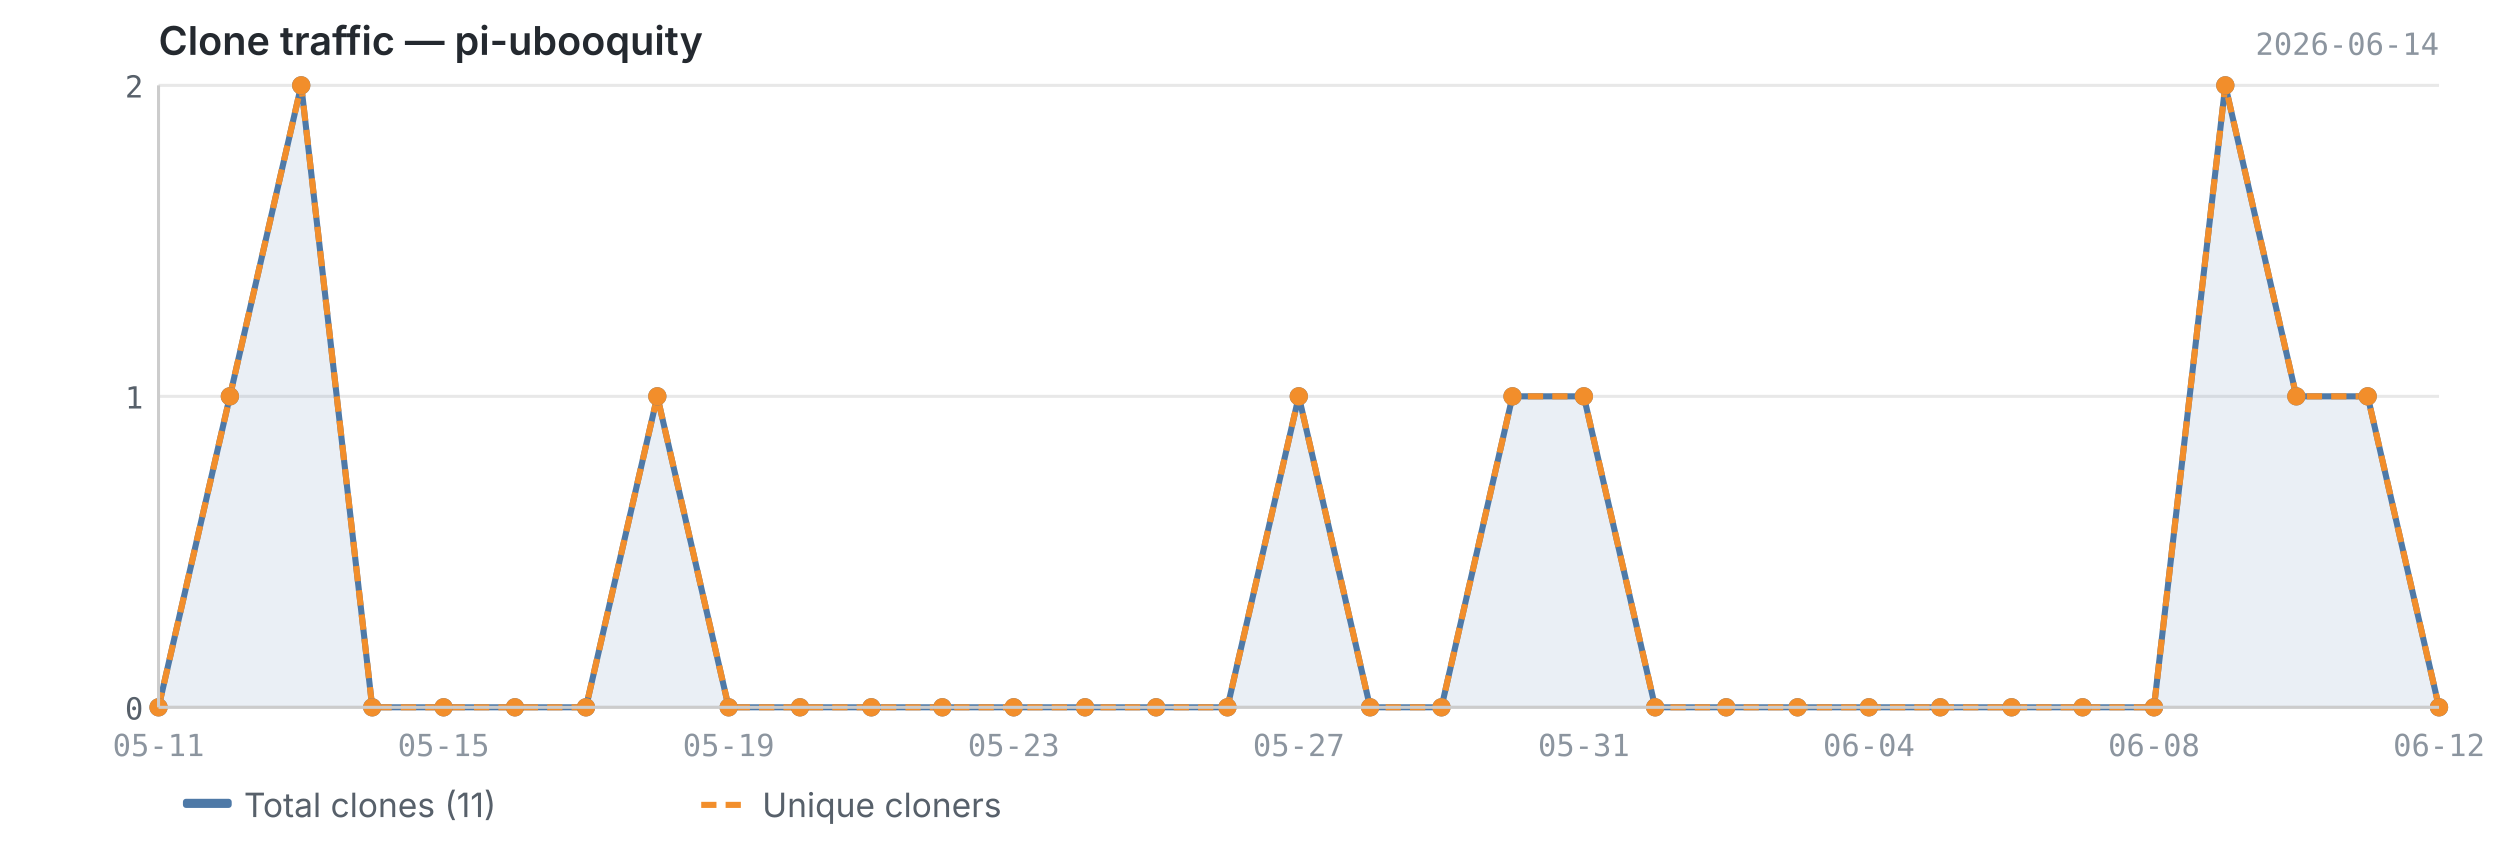
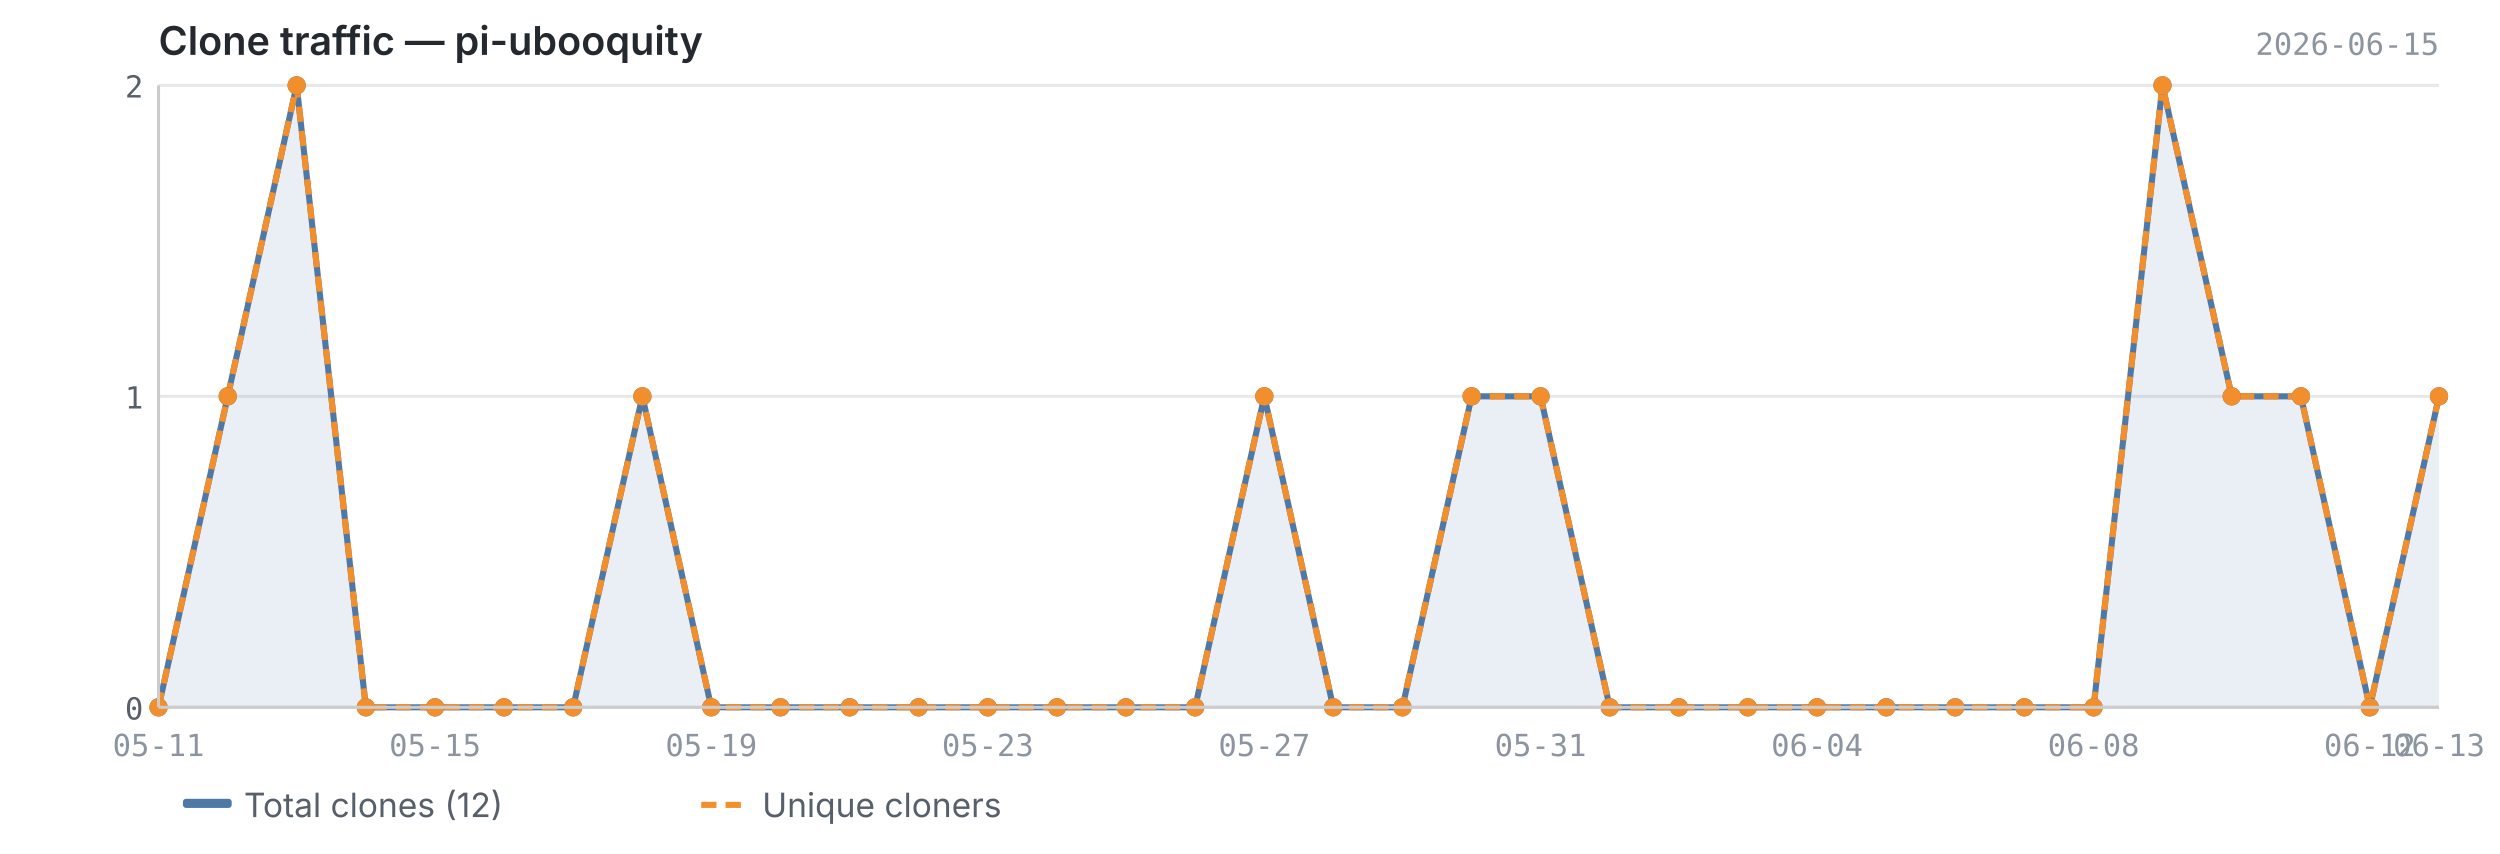
<svg xmlns="http://www.w3.org/2000/svg" viewBox="0 0 820 280" width="820" height="280">
  <text x="52" y="18" font-size="13" font-weight="600" fill="#24292f" font-family="-apple-system, BlinkMacSystemFont, 'Segoe UI', sans-serif">Clone traffic — pi-ubooquity</text>
-   <text x="800" y="18" font-size="10" fill="#8c959f" font-family="ui-monospace, SFMono-Regular, 'SF Mono', Menlo, monospace" text-anchor="end">2026-06-14</text>
+   <text x="800" y="18" font-size="10" fill="#8c959f" font-family="ui-monospace, SFMono-Regular, 'SF Mono', Menlo, monospace" text-anchor="end">2026-06-15</text>
  <line x1="52" y1="232.0" x2="800" y2="232.0" stroke="#e8e8e8" stroke-width="1" />
  <line x1="52" y1="130.0" x2="800" y2="130.0" stroke="#e8e8e8" stroke-width="1" />
  <line x1="52" y1="28.0" x2="800" y2="28.0" stroke="#e8e8e8" stroke-width="1" />
-   <path d="M52.0,232.0 L52.0,232.0 L75.4,130.0 L98.8,28.0 L122.1,232.0 L145.5,232.0 L168.9,232.0 L192.2,232.0 L215.6,130.0 L239.0,232.0 L262.4,232.0 L285.8,232.0 L309.1,232.0 L332.5,232.0 L355.9,232.0 L379.2,232.0 L402.6,232.0 L426.0,130.0 L449.4,232.0 L472.8,232.0 L496.1,130.0 L519.5,130.0 L542.9,232.0 L566.2,232.0 L589.6,232.0 L613.0,232.0 L636.4,232.0 L659.8,232.0 L683.1,232.0 L706.5,232.0 L729.9,28.0 L753.2,130.0 L776.6,130.0 L800.0,232.0 L800.0,232.0 L52.0,232.0Z" fill="#4e79a7" opacity="0.12" />
-   <polyline points="52.0,232.0 75.4,130.0 98.8,28.0 122.1,232.0 145.5,232.0 168.9,232.0 192.2,232.0 215.6,130.0 239.0,232.0 262.4,232.0 285.8,232.0 309.1,232.0 332.5,232.0 355.9,232.0 379.2,232.0 402.6,232.0 426.0,130.0 449.4,232.0 472.8,232.0 496.1,130.0 519.5,130.0 542.9,232.0 566.2,232.0 589.6,232.0 613.0,232.0 636.4,232.0 659.8,232.0 683.1,232.0 706.5,232.0 729.9,28.0 753.2,130.0 776.6,130.0 800.0,232.0" fill="none" stroke="#4e79a7" stroke-width="2" stroke-linejoin="round" />
-   <polyline points="52.0,232.0 75.4,130.0 98.8,28.0 122.1,232.0 145.5,232.0 168.9,232.0 192.2,232.0 215.6,130.0 239.0,232.0 262.4,232.0 285.8,232.0 309.1,232.0 332.5,232.0 355.9,232.0 379.2,232.0 402.6,232.0 426.0,130.0 449.4,232.0 472.8,232.0 496.1,130.0 519.5,130.0 542.9,232.0 566.2,232.0 589.6,232.0 613.0,232.0 636.4,232.0 659.8,232.0 683.1,232.0 706.5,232.0 729.9,28.0 753.2,130.0 776.6,130.0 800.0,232.0" fill="none" stroke="#f28e2b" stroke-width="2" stroke-linejoin="round" stroke-dasharray="5,3" />
+   <path d="M52.0,232.0 L52.0,232.0 L74.7,130.0 L97.3,28.0 L120.0,232.0 L142.7,232.0 L165.3,232.0 L188.0,232.0 L210.7,130.0 L233.3,232.0 L256.0,232.0 L278.7,232.0 L301.3,232.0 L324.0,232.0 L346.7,232.0 L369.3,232.0 L392.0,232.0 L414.7,130.0 L437.3,232.0 L460.0,232.0 L482.7,130.0 L505.3,130.0 L528.0,232.0 L550.7,232.0 L573.3,232.0 L596.0,232.0 L618.7,232.0 L641.3,232.0 L664.0,232.0 L686.7,232.0 L709.3,28.0 L732.0,130.0 L754.7,130.0 L777.3,232.0 L800.0,130.0 L800.0,232.0 L52.0,232.0Z" fill="#4e79a7" opacity="0.12" />
+   <polyline points="52.0,232.0 74.7,130.0 97.3,28.0 120.0,232.0 142.7,232.0 165.3,232.0 188.0,232.0 210.7,130.0 233.3,232.0 256.0,232.0 278.7,232.0 301.3,232.0 324.0,232.0 346.7,232.0 369.3,232.0 392.0,232.0 414.7,130.0 437.3,232.0 460.0,232.0 482.7,130.0 505.3,130.0 528.0,232.0 550.7,232.0 573.3,232.0 596.0,232.0 618.7,232.0 641.3,232.0 664.0,232.0 686.7,232.0 709.3,28.0 732.0,130.0 754.7,130.0 777.3,232.0 800.0,130.0" fill="none" stroke="#4e79a7" stroke-width="2" stroke-linejoin="round" />
+   <polyline points="52.0,232.0 74.7,130.0 97.3,28.0 120.0,232.0 142.7,232.0 165.3,232.0 188.0,232.0 210.7,130.0 233.3,232.0 256.0,232.0 278.7,232.0 301.3,232.0 324.0,232.0 346.7,232.0 369.3,232.0 392.0,232.0 414.7,130.0 437.3,232.0 460.0,232.0 482.7,130.0 505.3,130.0 528.0,232.0 550.7,232.0 573.3,232.0 596.0,232.0 618.7,232.0 641.3,232.0 664.0,232.0 686.7,232.0 709.3,28.0 732.0,130.0 754.7,130.0 777.3,232.0 800.0,130.0" fill="none" stroke="#f28e2b" stroke-width="2" stroke-linejoin="round" stroke-dasharray="5,3" />
  <circle cx="52.0" cy="232.0" r="3" fill="#4e79a7" />
-   <circle cx="75.4" cy="130.0" r="3" fill="#4e79a7" />
-   <circle cx="98.8" cy="28.0" r="3" fill="#4e79a7" />
-   <circle cx="122.1" cy="232.0" r="3" fill="#4e79a7" />
-   <circle cx="145.5" cy="232.0" r="3" fill="#4e79a7" />
-   <circle cx="168.9" cy="232.0" r="3" fill="#4e79a7" />
-   <circle cx="192.2" cy="232.0" r="3" fill="#4e79a7" />
-   <circle cx="215.6" cy="130.0" r="3" fill="#4e79a7" />
-   <circle cx="239.0" cy="232.0" r="3" fill="#4e79a7" />
-   <circle cx="262.4" cy="232.0" r="3" fill="#4e79a7" />
-   <circle cx="285.8" cy="232.0" r="3" fill="#4e79a7" />
-   <circle cx="309.1" cy="232.0" r="3" fill="#4e79a7" />
-   <circle cx="332.5" cy="232.0" r="3" fill="#4e79a7" />
-   <circle cx="355.9" cy="232.0" r="3" fill="#4e79a7" />
-   <circle cx="379.2" cy="232.0" r="3" fill="#4e79a7" />
-   <circle cx="402.6" cy="232.0" r="3" fill="#4e79a7" />
-   <circle cx="426.0" cy="130.0" r="3" fill="#4e79a7" />
-   <circle cx="449.4" cy="232.0" r="3" fill="#4e79a7" />
-   <circle cx="472.8" cy="232.0" r="3" fill="#4e79a7" />
-   <circle cx="496.1" cy="130.0" r="3" fill="#4e79a7" />
-   <circle cx="519.5" cy="130.0" r="3" fill="#4e79a7" />
-   <circle cx="542.9" cy="232.0" r="3" fill="#4e79a7" />
-   <circle cx="566.2" cy="232.0" r="3" fill="#4e79a7" />
-   <circle cx="589.6" cy="232.0" r="3" fill="#4e79a7" />
-   <circle cx="613.0" cy="232.0" r="3" fill="#4e79a7" />
-   <circle cx="636.4" cy="232.0" r="3" fill="#4e79a7" />
-   <circle cx="659.8" cy="232.0" r="3" fill="#4e79a7" />
-   <circle cx="683.1" cy="232.0" r="3" fill="#4e79a7" />
-   <circle cx="706.5" cy="232.0" r="3" fill="#4e79a7" />
-   <circle cx="729.9" cy="28.0" r="3" fill="#4e79a7" />
-   <circle cx="753.2" cy="130.0" r="3" fill="#4e79a7" />
-   <circle cx="776.6" cy="130.0" r="3" fill="#4e79a7" />
-   <circle cx="800.0" cy="232.0" r="3" fill="#4e79a7" />
+   <circle cx="74.7" cy="130.0" r="3" fill="#4e79a7" />
+   <circle cx="97.3" cy="28.0" r="3" fill="#4e79a7" />
+   <circle cx="120.0" cy="232.0" r="3" fill="#4e79a7" />
+   <circle cx="142.7" cy="232.0" r="3" fill="#4e79a7" />
+   <circle cx="165.3" cy="232.0" r="3" fill="#4e79a7" />
+   <circle cx="188.0" cy="232.0" r="3" fill="#4e79a7" />
+   <circle cx="210.7" cy="130.0" r="3" fill="#4e79a7" />
+   <circle cx="233.3" cy="232.0" r="3" fill="#4e79a7" />
+   <circle cx="256.0" cy="232.0" r="3" fill="#4e79a7" />
+   <circle cx="278.7" cy="232.0" r="3" fill="#4e79a7" />
+   <circle cx="301.3" cy="232.0" r="3" fill="#4e79a7" />
+   <circle cx="324.0" cy="232.0" r="3" fill="#4e79a7" />
+   <circle cx="346.7" cy="232.0" r="3" fill="#4e79a7" />
+   <circle cx="369.3" cy="232.0" r="3" fill="#4e79a7" />
+   <circle cx="392.0" cy="232.0" r="3" fill="#4e79a7" />
+   <circle cx="414.7" cy="130.0" r="3" fill="#4e79a7" />
+   <circle cx="437.3" cy="232.0" r="3" fill="#4e79a7" />
+   <circle cx="460.0" cy="232.0" r="3" fill="#4e79a7" />
+   <circle cx="482.7" cy="130.0" r="3" fill="#4e79a7" />
+   <circle cx="505.3" cy="130.0" r="3" fill="#4e79a7" />
+   <circle cx="528.0" cy="232.0" r="3" fill="#4e79a7" />
+   <circle cx="550.7" cy="232.0" r="3" fill="#4e79a7" />
+   <circle cx="573.3" cy="232.0" r="3" fill="#4e79a7" />
+   <circle cx="596.0" cy="232.0" r="3" fill="#4e79a7" />
+   <circle cx="618.7" cy="232.0" r="3" fill="#4e79a7" />
+   <circle cx="641.3" cy="232.0" r="3" fill="#4e79a7" />
+   <circle cx="664.0" cy="232.0" r="3" fill="#4e79a7" />
+   <circle cx="686.7" cy="232.0" r="3" fill="#4e79a7" />
+   <circle cx="709.3" cy="28.0" r="3" fill="#4e79a7" />
+   <circle cx="732.0" cy="130.0" r="3" fill="#4e79a7" />
+   <circle cx="754.7" cy="130.0" r="3" fill="#4e79a7" />
+   <circle cx="777.3" cy="232.0" r="3" fill="#4e79a7" />
+   <circle cx="800.0" cy="130.0" r="3" fill="#4e79a7" />
  <circle cx="52.0" cy="232.0" r="3" fill="#f28e2b" />
-   <circle cx="75.4" cy="130.0" r="3" fill="#f28e2b" />
-   <circle cx="98.8" cy="28.0" r="3" fill="#f28e2b" />
-   <circle cx="122.1" cy="232.0" r="3" fill="#f28e2b" />
-   <circle cx="145.5" cy="232.0" r="3" fill="#f28e2b" />
-   <circle cx="168.9" cy="232.0" r="3" fill="#f28e2b" />
-   <circle cx="192.2" cy="232.0" r="3" fill="#f28e2b" />
-   <circle cx="215.6" cy="130.0" r="3" fill="#f28e2b" />
-   <circle cx="239.0" cy="232.0" r="3" fill="#f28e2b" />
-   <circle cx="262.4" cy="232.0" r="3" fill="#f28e2b" />
-   <circle cx="285.8" cy="232.0" r="3" fill="#f28e2b" />
-   <circle cx="309.1" cy="232.0" r="3" fill="#f28e2b" />
-   <circle cx="332.5" cy="232.0" r="3" fill="#f28e2b" />
-   <circle cx="355.9" cy="232.0" r="3" fill="#f28e2b" />
-   <circle cx="379.2" cy="232.0" r="3" fill="#f28e2b" />
-   <circle cx="402.6" cy="232.0" r="3" fill="#f28e2b" />
-   <circle cx="426.0" cy="130.0" r="3" fill="#f28e2b" />
-   <circle cx="449.4" cy="232.0" r="3" fill="#f28e2b" />
-   <circle cx="472.8" cy="232.0" r="3" fill="#f28e2b" />
-   <circle cx="496.1" cy="130.0" r="3" fill="#f28e2b" />
-   <circle cx="519.5" cy="130.0" r="3" fill="#f28e2b" />
-   <circle cx="542.9" cy="232.0" r="3" fill="#f28e2b" />
-   <circle cx="566.2" cy="232.0" r="3" fill="#f28e2b" />
-   <circle cx="589.6" cy="232.0" r="3" fill="#f28e2b" />
-   <circle cx="613.0" cy="232.0" r="3" fill="#f28e2b" />
-   <circle cx="636.4" cy="232.0" r="3" fill="#f28e2b" />
-   <circle cx="659.8" cy="232.0" r="3" fill="#f28e2b" />
-   <circle cx="683.1" cy="232.0" r="3" fill="#f28e2b" />
-   <circle cx="706.5" cy="232.0" r="3" fill="#f28e2b" />
-   <circle cx="729.9" cy="28.0" r="3" fill="#f28e2b" />
-   <circle cx="753.2" cy="130.0" r="3" fill="#f28e2b" />
-   <circle cx="776.6" cy="130.0" r="3" fill="#f28e2b" />
-   <circle cx="800.0" cy="232.0" r="3" fill="#f28e2b" />
+   <circle cx="74.7" cy="130.0" r="3" fill="#f28e2b" />
+   <circle cx="97.3" cy="28.0" r="3" fill="#f28e2b" />
+   <circle cx="120.0" cy="232.0" r="3" fill="#f28e2b" />
+   <circle cx="142.7" cy="232.0" r="3" fill="#f28e2b" />
+   <circle cx="165.3" cy="232.0" r="3" fill="#f28e2b" />
+   <circle cx="188.0" cy="232.0" r="3" fill="#f28e2b" />
+   <circle cx="210.7" cy="130.0" r="3" fill="#f28e2b" />
+   <circle cx="233.3" cy="232.0" r="3" fill="#f28e2b" />
+   <circle cx="256.0" cy="232.0" r="3" fill="#f28e2b" />
+   <circle cx="278.7" cy="232.0" r="3" fill="#f28e2b" />
+   <circle cx="301.3" cy="232.0" r="3" fill="#f28e2b" />
+   <circle cx="324.0" cy="232.0" r="3" fill="#f28e2b" />
+   <circle cx="346.7" cy="232.0" r="3" fill="#f28e2b" />
+   <circle cx="369.3" cy="232.0" r="3" fill="#f28e2b" />
+   <circle cx="392.0" cy="232.0" r="3" fill="#f28e2b" />
+   <circle cx="414.7" cy="130.0" r="3" fill="#f28e2b" />
+   <circle cx="437.3" cy="232.0" r="3" fill="#f28e2b" />
+   <circle cx="460.0" cy="232.0" r="3" fill="#f28e2b" />
+   <circle cx="482.7" cy="130.0" r="3" fill="#f28e2b" />
+   <circle cx="505.3" cy="130.0" r="3" fill="#f28e2b" />
+   <circle cx="528.0" cy="232.0" r="3" fill="#f28e2b" />
+   <circle cx="550.7" cy="232.0" r="3" fill="#f28e2b" />
+   <circle cx="573.3" cy="232.0" r="3" fill="#f28e2b" />
+   <circle cx="596.0" cy="232.0" r="3" fill="#f28e2b" />
+   <circle cx="618.7" cy="232.0" r="3" fill="#f28e2b" />
+   <circle cx="641.3" cy="232.0" r="3" fill="#f28e2b" />
+   <circle cx="664.0" cy="232.0" r="3" fill="#f28e2b" />
+   <circle cx="686.7" cy="232.0" r="3" fill="#f28e2b" />
+   <circle cx="709.3" cy="28.0" r="3" fill="#f28e2b" />
+   <circle cx="732.0" cy="130.0" r="3" fill="#f28e2b" />
+   <circle cx="754.7" cy="130.0" r="3" fill="#f28e2b" />
+   <circle cx="777.3" cy="232.0" r="3" fill="#f28e2b" />
+   <circle cx="800.0" cy="130.0" r="3" fill="#f28e2b" />
  <line x1="52" y1="28" x2="52" y2="232" stroke="#cccccc" stroke-width="1" />
  <line x1="52" y1="232" x2="800" y2="232" stroke="#cccccc" stroke-width="1" />
  <text x="47" y="236.0" text-anchor="end" font-size="10" fill="#57606a" font-family="ui-monospace, SFMono-Regular, 'SF Mono', Menlo, monospace">0</text>
  <text x="47" y="134.0" text-anchor="end" font-size="10" fill="#57606a" font-family="ui-monospace, SFMono-Regular, 'SF Mono', Menlo, monospace">1</text>
  <text x="47" y="32.0" text-anchor="end" font-size="10" fill="#57606a" font-family="ui-monospace, SFMono-Regular, 'SF Mono', Menlo, monospace">2</text>
  <text x="52.0" y="248" text-anchor="middle" font-size="10" fill="#8c959f" font-family="ui-monospace, SFMono-Regular, 'SF Mono', Menlo, monospace">05-11</text>
-   <text x="800.0" y="248" text-anchor="middle" font-size="10" fill="#8c959f" font-family="ui-monospace, SFMono-Regular, 'SF Mono', Menlo, monospace">06-12</text>
-   <text x="145.5" y="248" text-anchor="middle" font-size="10" fill="#8c959f" font-family="ui-monospace, SFMono-Regular, 'SF Mono', Menlo, monospace">05-15</text>
-   <text x="239.0" y="248" text-anchor="middle" font-size="10" fill="#8c959f" font-family="ui-monospace, SFMono-Regular, 'SF Mono', Menlo, monospace">05-19</text>
-   <text x="332.5" y="248" text-anchor="middle" font-size="10" fill="#8c959f" font-family="ui-monospace, SFMono-Regular, 'SF Mono', Menlo, monospace">05-23</text>
-   <text x="426.0" y="248" text-anchor="middle" font-size="10" fill="#8c959f" font-family="ui-monospace, SFMono-Regular, 'SF Mono', Menlo, monospace">05-27</text>
-   <text x="519.5" y="248" text-anchor="middle" font-size="10" fill="#8c959f" font-family="ui-monospace, SFMono-Regular, 'SF Mono', Menlo, monospace">05-31</text>
-   <text x="613.0" y="248" text-anchor="middle" font-size="10" fill="#8c959f" font-family="ui-monospace, SFMono-Regular, 'SF Mono', Menlo, monospace">06-04</text>
-   <text x="706.5" y="248" text-anchor="middle" font-size="10" fill="#8c959f" font-family="ui-monospace, SFMono-Regular, 'SF Mono', Menlo, monospace">06-08</text>
+   <text x="777.3" y="248" text-anchor="middle" font-size="10" fill="#8c959f" font-family="ui-monospace, SFMono-Regular, 'SF Mono', Menlo, monospace">06-12</text>
+   <text x="800.0" y="248" text-anchor="middle" font-size="10" fill="#8c959f" font-family="ui-monospace, SFMono-Regular, 'SF Mono', Menlo, monospace">06-13</text>
+   <text x="142.7" y="248" text-anchor="middle" font-size="10" fill="#8c959f" font-family="ui-monospace, SFMono-Regular, 'SF Mono', Menlo, monospace">05-15</text>
+   <text x="233.3" y="248" text-anchor="middle" font-size="10" fill="#8c959f" font-family="ui-monospace, SFMono-Regular, 'SF Mono', Menlo, monospace">05-19</text>
+   <text x="324.0" y="248" text-anchor="middle" font-size="10" fill="#8c959f" font-family="ui-monospace, SFMono-Regular, 'SF Mono', Menlo, monospace">05-23</text>
+   <text x="414.7" y="248" text-anchor="middle" font-size="10" fill="#8c959f" font-family="ui-monospace, SFMono-Regular, 'SF Mono', Menlo, monospace">05-27</text>
+   <text x="505.3" y="248" text-anchor="middle" font-size="10" fill="#8c959f" font-family="ui-monospace, SFMono-Regular, 'SF Mono', Menlo, monospace">05-31</text>
+   <text x="596.0" y="248" text-anchor="middle" font-size="10" fill="#8c959f" font-family="ui-monospace, SFMono-Regular, 'SF Mono', Menlo, monospace">06-04</text>
+   <text x="686.7" y="248" text-anchor="middle" font-size="10" fill="#8c959f" font-family="ui-monospace, SFMono-Regular, 'SF Mono', Menlo, monospace">06-08</text>
  <rect x="60" y="262" width="16" height="3" fill="#4e79a7" rx="1" />
-   <text x="80" y="268" font-size="11" fill="#57606a" font-family="-apple-system, BlinkMacSystemFont, 'Segoe UI', sans-serif">Total clones (11)</text>
+   <text x="80" y="268" font-size="11" fill="#57606a" font-family="-apple-system, BlinkMacSystemFont, 'Segoe UI', sans-serif">Total clones (12)</text>
  <line x1="230" y1="264" x2="246" y2="264" stroke="#f28e2b" stroke-width="2" stroke-dasharray="5,3" />
  <text x="250" y="268" font-size="11" fill="#57606a" font-family="-apple-system, BlinkMacSystemFont, 'Segoe UI', sans-serif">Unique cloners</text>
</svg>
